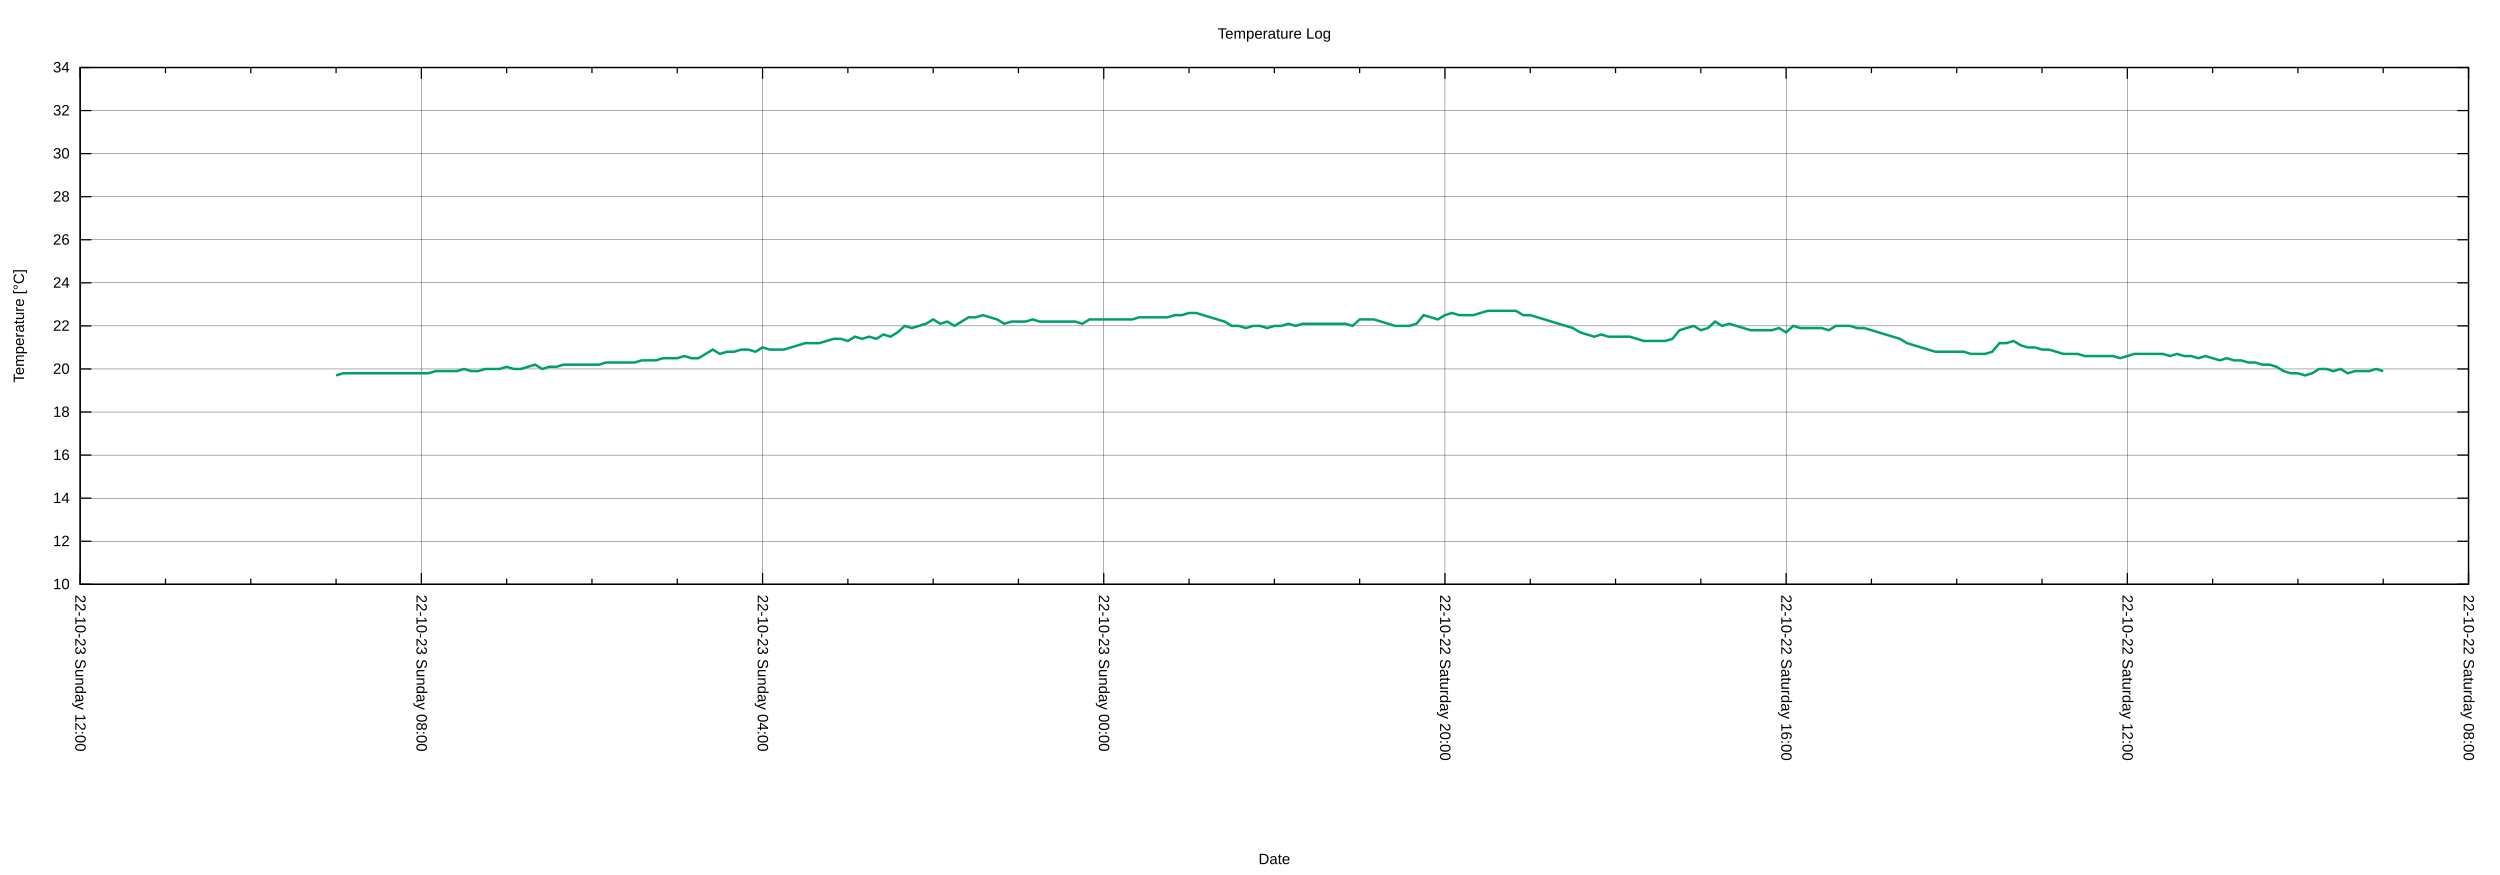
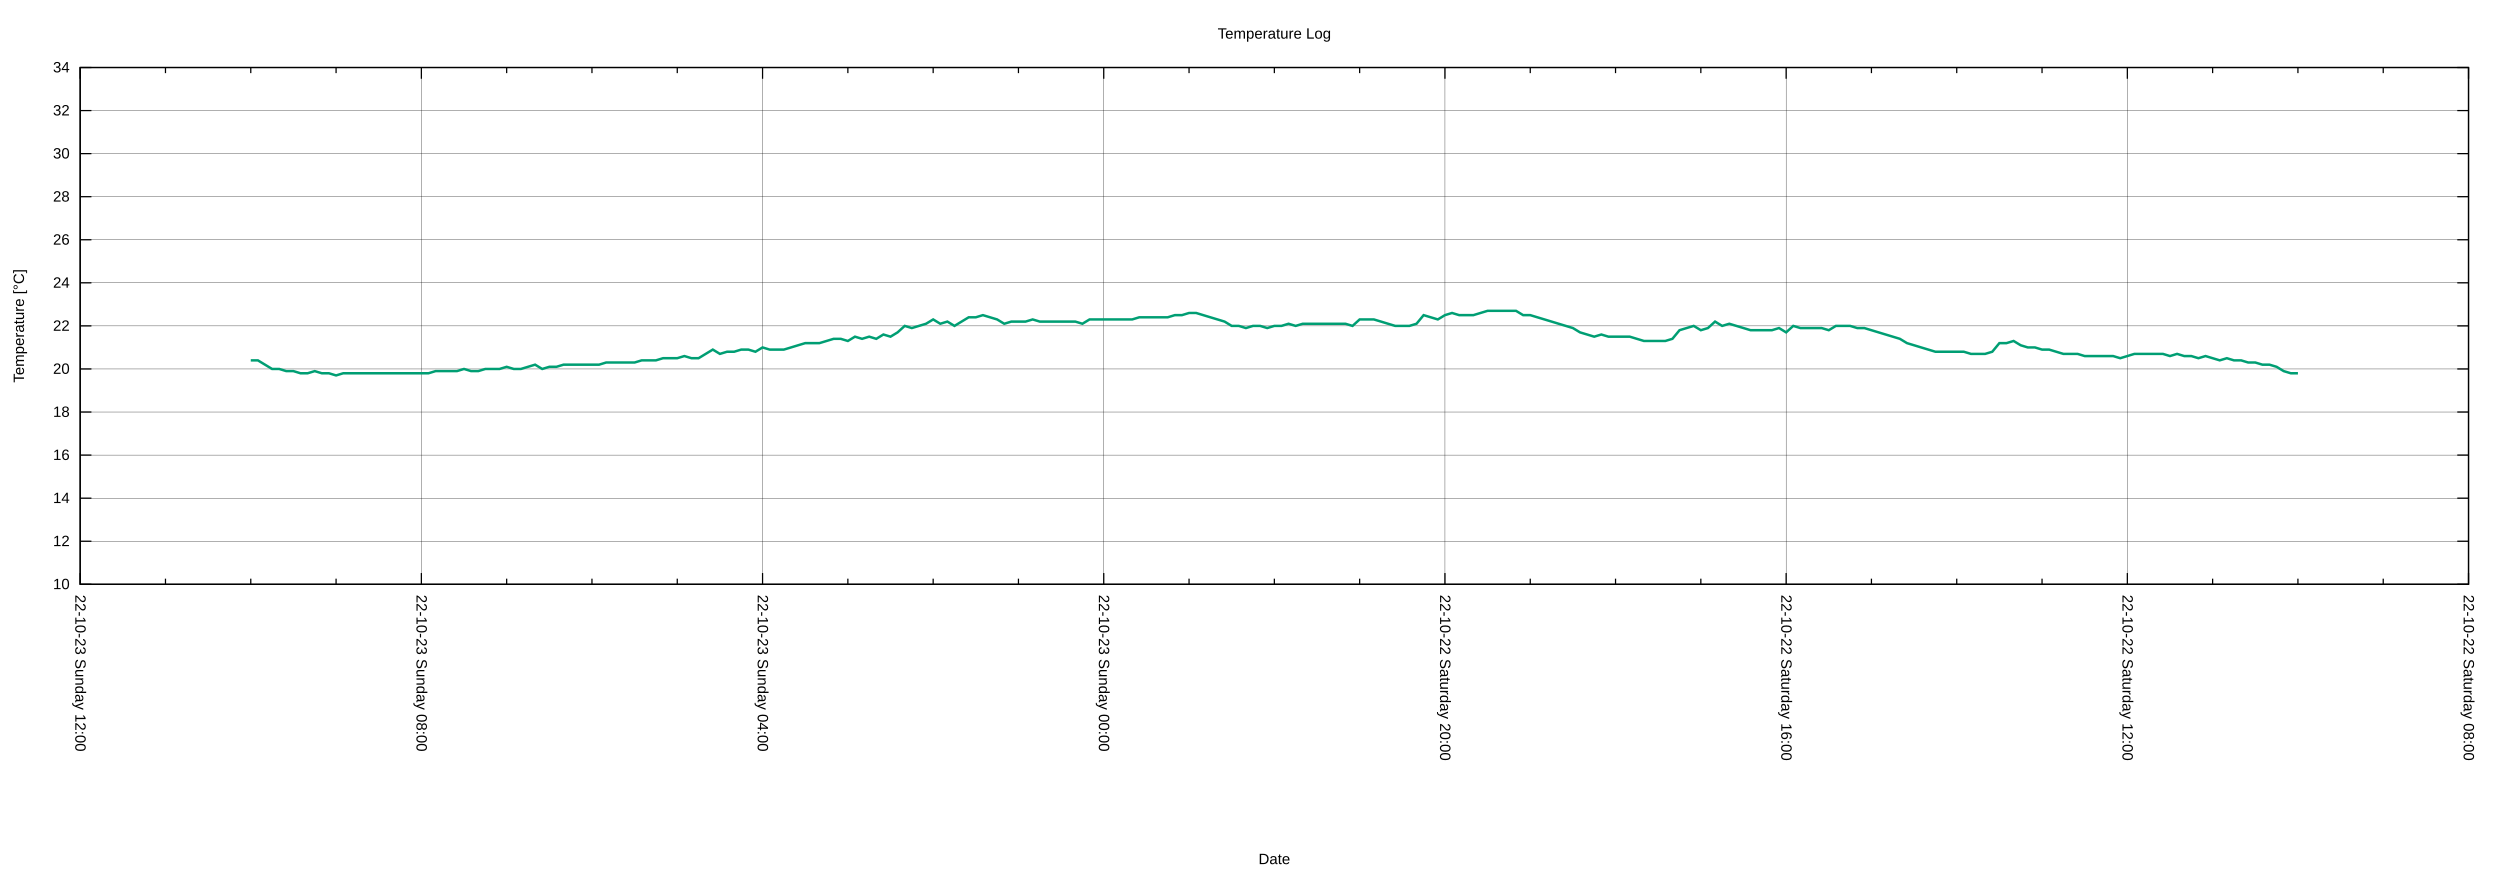
<svg xmlns="http://www.w3.org/2000/svg" xmlns:xlink="http://www.w3.org/1999/xlink" width="2000" height="700" viewBox="0 0 2000 700">
  <g id="gnuplot_canvas">
    <rect x="0" y="0" width="2000" height="700" fill="none" />
    <defs>
      <circle id="gpDot" r="0.5" stroke-width="0.5" stroke="currentColor" />
      <path id="gpPt0" stroke-width="0.222" stroke="currentColor" d="M-1,0 h2 M0,-1 v2" />
      <path id="gpPt1" stroke-width="0.222" stroke="currentColor" d="M-1,-1 L1,1 M1,-1 L-1,1" />
      <path id="gpPt2" stroke-width="0.222" stroke="currentColor" d="M-1,0 L1,0 M0,-1 L0,1 M-1,-1 L1,1 M-1,1 L1,-1" />
      <rect id="gpPt3" stroke-width="0.222" stroke="currentColor" x="-1" y="-1" width="2" height="2" />
      <rect id="gpPt4" stroke-width="0.222" stroke="currentColor" fill="currentColor" x="-1" y="-1" width="2" height="2" />
      <circle id="gpPt5" stroke-width="0.222" stroke="currentColor" cx="0" cy="0" r="1" />
      <use xlink:href="#gpPt5" id="gpPt6" fill="currentColor" stroke="none" />
      <path id="gpPt7" stroke-width="0.222" stroke="currentColor" d="M0,-1.33 L-1.33,0.67 L1.33,0.67 z" />
      <use xlink:href="#gpPt7" id="gpPt8" fill="currentColor" stroke="none" />
      <use xlink:href="#gpPt7" id="gpPt9" stroke="currentColor" transform="rotate(180)" />
      <use xlink:href="#gpPt9" id="gpPt10" fill="currentColor" stroke="none" />
      <use xlink:href="#gpPt3" id="gpPt11" stroke="currentColor" transform="rotate(45)" />
      <use xlink:href="#gpPt11" id="gpPt12" fill="currentColor" stroke="none" />
      <path id="gpPt13" stroke-width="0.222" stroke="currentColor" d="M0,1.330 L1.265,0.411 L0.782,-1.067 L-0.782,-1.076 L-1.265,0.411 z" />
      <use xlink:href="#gpPt13" id="gpPt14" fill="currentColor" stroke="none" />
      <filter id="textbox" filterUnits="objectBoundingBox" x="0" y="0" height="1" width="1">
        <feFlood flood-color="white" flood-opacity="1" result="bgnd" />
        <feComposite in="SourceGraphic" in2="bgnd" operator="atop" />
      </filter>
      <filter id="greybox" filterUnits="objectBoundingBox" x="0" y="0" height="1" width="1">
        <feFlood flood-color="lightgrey" flood-opacity="1" result="grey" />
        <feComposite in="SourceGraphic" in2="grey" operator="atop" />
      </filter>
    </defs>
    <g fill="none" color="white" stroke="currentColor" stroke-width="1.00" stroke-linecap="butt" stroke-linejoin="miter">
</g>
    <g fill="none" color="black" stroke="currentColor" stroke-width="1.00" stroke-linecap="butt" stroke-linejoin="miter">
</g>
    <g fill="none" color="black" stroke="black" stroke-width="0.25" stroke-linecap="butt" stroke-linejoin="miter">
</g>
    <g fill="none" color="black" stroke="currentColor" stroke-width="0.25" stroke-linecap="butt" stroke-linejoin="miter">
      <path stroke="black" class="gridline" d="M64.14,467.43 L1974.82,467.43  " />
    </g>
    <g fill="none" color="black" stroke="black" stroke-width="1.00" stroke-linecap="butt" stroke-linejoin="miter">
</g>
    <g fill="none" color="black" stroke="currentColor" stroke-width="1.00" stroke-linecap="butt" stroke-linejoin="miter">
      <path stroke="black" d="M64.14,467.43 L73.14,467.43 M1974.82,467.43 L1965.82,467.43  " />
      <g transform="translate(55.75,471.33)" stroke="none" fill="black" font-family="Arial" font-size="12.00" text-anchor="end">
        <text>
          <tspan font-family="Arial"> 10</tspan>
        </text>
      </g>
    </g>
    <g fill="none" color="black" stroke="currentColor" stroke-width="1.00" stroke-linecap="butt" stroke-linejoin="miter">
</g>
    <g fill="none" color="black" stroke="black" stroke-width="0.25" stroke-linecap="butt" stroke-linejoin="miter">
</g>
    <g fill="none" color="black" stroke="currentColor" stroke-width="0.25" stroke-linecap="butt" stroke-linejoin="miter">
      <path stroke="black" class="gridline" d="M64.14,432.98 L1974.82,432.98  " />
    </g>
    <g fill="none" color="black" stroke="black" stroke-width="1.00" stroke-linecap="butt" stroke-linejoin="miter">
</g>
    <g fill="none" color="black" stroke="currentColor" stroke-width="1.00" stroke-linecap="butt" stroke-linejoin="miter">
      <path stroke="black" d="M64.14,432.98 L73.14,432.98 M1974.82,432.98 L1965.82,432.98  " />
      <g transform="translate(55.75,436.88)" stroke="none" fill="black" font-family="Arial" font-size="12.00" text-anchor="end">
        <text>
          <tspan font-family="Arial"> 12</tspan>
        </text>
      </g>
    </g>
    <g fill="none" color="black" stroke="currentColor" stroke-width="1.00" stroke-linecap="butt" stroke-linejoin="miter">
</g>
    <g fill="none" color="black" stroke="black" stroke-width="0.25" stroke-linecap="butt" stroke-linejoin="miter">
</g>
    <g fill="none" color="black" stroke="currentColor" stroke-width="0.25" stroke-linecap="butt" stroke-linejoin="miter">
      <path stroke="black" class="gridline" d="M64.14,398.53 L1974.82,398.53  " />
    </g>
    <g fill="none" color="black" stroke="black" stroke-width="1.00" stroke-linecap="butt" stroke-linejoin="miter">
</g>
    <g fill="none" color="black" stroke="currentColor" stroke-width="1.00" stroke-linecap="butt" stroke-linejoin="miter">
      <path stroke="black" d="M64.14,398.53 L73.14,398.53 M1974.82,398.53 L1965.82,398.53  " />
      <g transform="translate(55.75,402.43)" stroke="none" fill="black" font-family="Arial" font-size="12.00" text-anchor="end">
        <text>
          <tspan font-family="Arial"> 14</tspan>
        </text>
      </g>
    </g>
    <g fill="none" color="black" stroke="currentColor" stroke-width="1.00" stroke-linecap="butt" stroke-linejoin="miter">
</g>
    <g fill="none" color="black" stroke="black" stroke-width="0.25" stroke-linecap="butt" stroke-linejoin="miter">
</g>
    <g fill="none" color="black" stroke="currentColor" stroke-width="0.25" stroke-linecap="butt" stroke-linejoin="miter">
      <path stroke="black" class="gridline" d="M64.14,364.07 L1974.82,364.07  " />
    </g>
    <g fill="none" color="black" stroke="black" stroke-width="1.00" stroke-linecap="butt" stroke-linejoin="miter">
</g>
    <g fill="none" color="black" stroke="currentColor" stroke-width="1.00" stroke-linecap="butt" stroke-linejoin="miter">
      <path stroke="black" d="M64.14,364.07 L73.14,364.07 M1974.82,364.07 L1965.82,364.07  " />
      <g transform="translate(55.75,367.97)" stroke="none" fill="black" font-family="Arial" font-size="12.00" text-anchor="end">
        <text>
          <tspan font-family="Arial"> 16</tspan>
        </text>
      </g>
    </g>
    <g fill="none" color="black" stroke="currentColor" stroke-width="1.00" stroke-linecap="butt" stroke-linejoin="miter">
</g>
    <g fill="none" color="black" stroke="black" stroke-width="0.25" stroke-linecap="butt" stroke-linejoin="miter">
</g>
    <g fill="none" color="black" stroke="currentColor" stroke-width="0.25" stroke-linecap="butt" stroke-linejoin="miter">
      <path stroke="black" class="gridline" d="M64.14,329.62 L1974.82,329.62  " />
    </g>
    <g fill="none" color="black" stroke="black" stroke-width="1.00" stroke-linecap="butt" stroke-linejoin="miter">
</g>
    <g fill="none" color="black" stroke="currentColor" stroke-width="1.00" stroke-linecap="butt" stroke-linejoin="miter">
      <path stroke="black" d="M64.14,329.62 L73.14,329.62 M1974.82,329.62 L1965.82,329.62  " />
      <g transform="translate(55.75,333.52)" stroke="none" fill="black" font-family="Arial" font-size="12.00" text-anchor="end">
        <text>
          <tspan font-family="Arial"> 18</tspan>
        </text>
      </g>
    </g>
    <g fill="none" color="black" stroke="currentColor" stroke-width="1.00" stroke-linecap="butt" stroke-linejoin="miter">
</g>
    <g fill="none" color="black" stroke="black" stroke-width="0.25" stroke-linecap="butt" stroke-linejoin="miter">
</g>
    <g fill="none" color="black" stroke="currentColor" stroke-width="0.25" stroke-linecap="butt" stroke-linejoin="miter">
      <path stroke="black" class="gridline" d="M64.14,295.17 L1974.82,295.17  " />
    </g>
    <g fill="none" color="black" stroke="black" stroke-width="1.00" stroke-linecap="butt" stroke-linejoin="miter">
</g>
    <g fill="none" color="black" stroke="currentColor" stroke-width="1.00" stroke-linecap="butt" stroke-linejoin="miter">
      <path stroke="black" d="M64.14,295.17 L73.14,295.17 M1974.82,295.17 L1965.82,295.17  " />
      <g transform="translate(55.75,299.07)" stroke="none" fill="black" font-family="Arial" font-size="12.00" text-anchor="end">
        <text>
          <tspan font-family="Arial"> 20</tspan>
        </text>
      </g>
    </g>
    <g fill="none" color="black" stroke="currentColor" stroke-width="1.00" stroke-linecap="butt" stroke-linejoin="miter">
</g>
    <g fill="none" color="black" stroke="black" stroke-width="0.25" stroke-linecap="butt" stroke-linejoin="miter">
</g>
    <g fill="none" color="black" stroke="currentColor" stroke-width="0.25" stroke-linecap="butt" stroke-linejoin="miter">
      <path stroke="black" class="gridline" d="M64.14,260.72 L1974.82,260.72  " />
    </g>
    <g fill="none" color="black" stroke="black" stroke-width="1.00" stroke-linecap="butt" stroke-linejoin="miter">
</g>
    <g fill="none" color="black" stroke="currentColor" stroke-width="1.00" stroke-linecap="butt" stroke-linejoin="miter">
      <path stroke="black" d="M64.14,260.72 L73.14,260.72 M1974.82,260.72 L1965.82,260.72  " />
      <g transform="translate(55.75,264.62)" stroke="none" fill="black" font-family="Arial" font-size="12.00" text-anchor="end">
        <text>
          <tspan font-family="Arial"> 22</tspan>
        </text>
      </g>
    </g>
    <g fill="none" color="black" stroke="currentColor" stroke-width="1.00" stroke-linecap="butt" stroke-linejoin="miter">
</g>
    <g fill="none" color="black" stroke="black" stroke-width="0.25" stroke-linecap="butt" stroke-linejoin="miter">
</g>
    <g fill="none" color="black" stroke="currentColor" stroke-width="0.25" stroke-linecap="butt" stroke-linejoin="miter">
      <path stroke="black" class="gridline" d="M64.14,226.27 L1974.82,226.27  " />
    </g>
    <g fill="none" color="black" stroke="black" stroke-width="1.00" stroke-linecap="butt" stroke-linejoin="miter">
</g>
    <g fill="none" color="black" stroke="currentColor" stroke-width="1.00" stroke-linecap="butt" stroke-linejoin="miter">
      <path stroke="black" d="M64.14,226.27 L73.14,226.27 M1974.82,226.27 L1965.82,226.27  " />
      <g transform="translate(55.75,230.17)" stroke="none" fill="black" font-family="Arial" font-size="12.00" text-anchor="end">
        <text>
          <tspan font-family="Arial"> 24</tspan>
        </text>
      </g>
    </g>
    <g fill="none" color="black" stroke="currentColor" stroke-width="1.00" stroke-linecap="butt" stroke-linejoin="miter">
</g>
    <g fill="none" color="black" stroke="black" stroke-width="0.25" stroke-linecap="butt" stroke-linejoin="miter">
</g>
    <g fill="none" color="black" stroke="currentColor" stroke-width="0.25" stroke-linecap="butt" stroke-linejoin="miter">
      <path stroke="black" class="gridline" d="M64.14,191.82 L1974.82,191.82  " />
    </g>
    <g fill="none" color="black" stroke="black" stroke-width="1.00" stroke-linecap="butt" stroke-linejoin="miter">
</g>
    <g fill="none" color="black" stroke="currentColor" stroke-width="1.00" stroke-linecap="butt" stroke-linejoin="miter">
      <path stroke="black" d="M64.14,191.82 L73.14,191.82 M1974.82,191.82 L1965.82,191.82  " />
      <g transform="translate(55.75,195.72)" stroke="none" fill="black" font-family="Arial" font-size="12.00" text-anchor="end">
        <text>
          <tspan font-family="Arial"> 26</tspan>
        </text>
      </g>
    </g>
    <g fill="none" color="black" stroke="currentColor" stroke-width="1.00" stroke-linecap="butt" stroke-linejoin="miter">
</g>
    <g fill="none" color="black" stroke="black" stroke-width="0.25" stroke-linecap="butt" stroke-linejoin="miter">
</g>
    <g fill="none" color="black" stroke="currentColor" stroke-width="0.25" stroke-linecap="butt" stroke-linejoin="miter">
      <path stroke="black" class="gridline" d="M64.14,157.36 L1974.82,157.36  " />
    </g>
    <g fill="none" color="black" stroke="black" stroke-width="1.00" stroke-linecap="butt" stroke-linejoin="miter">
</g>
    <g fill="none" color="black" stroke="currentColor" stroke-width="1.00" stroke-linecap="butt" stroke-linejoin="miter">
      <path stroke="black" d="M64.14,157.36 L73.14,157.36 M1974.82,157.36 L1965.82,157.36  " />
      <g transform="translate(55.75,161.26)" stroke="none" fill="black" font-family="Arial" font-size="12.00" text-anchor="end">
        <text>
          <tspan font-family="Arial"> 28</tspan>
        </text>
      </g>
    </g>
    <g fill="none" color="black" stroke="currentColor" stroke-width="1.00" stroke-linecap="butt" stroke-linejoin="miter">
</g>
    <g fill="none" color="black" stroke="black" stroke-width="0.25" stroke-linecap="butt" stroke-linejoin="miter">
</g>
    <g fill="none" color="black" stroke="currentColor" stroke-width="0.25" stroke-linecap="butt" stroke-linejoin="miter">
      <path stroke="black" class="gridline" d="M64.14,122.91 L1974.82,122.91  " />
    </g>
    <g fill="none" color="black" stroke="black" stroke-width="1.00" stroke-linecap="butt" stroke-linejoin="miter">
</g>
    <g fill="none" color="black" stroke="currentColor" stroke-width="1.00" stroke-linecap="butt" stroke-linejoin="miter">
      <path stroke="black" d="M64.14,122.91 L73.14,122.91 M1974.82,122.91 L1965.82,122.91  " />
      <g transform="translate(55.75,126.81)" stroke="none" fill="black" font-family="Arial" font-size="12.00" text-anchor="end">
        <text>
          <tspan font-family="Arial"> 30</tspan>
        </text>
      </g>
    </g>
    <g fill="none" color="black" stroke="currentColor" stroke-width="1.00" stroke-linecap="butt" stroke-linejoin="miter">
</g>
    <g fill="none" color="black" stroke="black" stroke-width="0.25" stroke-linecap="butt" stroke-linejoin="miter">
</g>
    <g fill="none" color="black" stroke="currentColor" stroke-width="0.25" stroke-linecap="butt" stroke-linejoin="miter">
      <path stroke="black" class="gridline" d="M64.14,88.46 L1974.82,88.46  " />
    </g>
    <g fill="none" color="black" stroke="black" stroke-width="1.00" stroke-linecap="butt" stroke-linejoin="miter">
</g>
    <g fill="none" color="black" stroke="currentColor" stroke-width="1.00" stroke-linecap="butt" stroke-linejoin="miter">
      <path stroke="black" d="M64.14,88.46 L73.14,88.46 M1974.82,88.46 L1965.82,88.46  " />
      <g transform="translate(55.75,92.36)" stroke="none" fill="black" font-family="Arial" font-size="12.00" text-anchor="end">
        <text>
          <tspan font-family="Arial"> 32</tspan>
        </text>
      </g>
    </g>
    <g fill="none" color="black" stroke="currentColor" stroke-width="1.00" stroke-linecap="butt" stroke-linejoin="miter">
</g>
    <g fill="none" color="black" stroke="black" stroke-width="0.25" stroke-linecap="butt" stroke-linejoin="miter">
</g>
    <g fill="none" color="black" stroke="currentColor" stroke-width="0.25" stroke-linecap="butt" stroke-linejoin="miter">
      <path stroke="black" class="gridline" d="M64.14,54.01 L1974.82,54.01  " />
    </g>
    <g fill="none" color="black" stroke="black" stroke-width="1.00" stroke-linecap="butt" stroke-linejoin="miter">
</g>
    <g fill="none" color="black" stroke="currentColor" stroke-width="1.00" stroke-linecap="butt" stroke-linejoin="miter">
      <path stroke="black" d="M64.14,54.01 L73.14,54.01 M1974.82,54.01 L1965.82,54.01  " />
      <g transform="translate(55.75,57.91)" stroke="none" fill="black" font-family="Arial" font-size="12.00" text-anchor="end">
        <text>
          <tspan font-family="Arial"> 34</tspan>
        </text>
      </g>
    </g>
    <g fill="none" color="black" stroke="currentColor" stroke-width="1.00" stroke-linecap="butt" stroke-linejoin="miter">
</g>
    <g fill="none" color="black" stroke="black" stroke-width="0.25" stroke-linecap="butt" stroke-linejoin="miter">
</g>
    <g fill="none" color="black" stroke="currentColor" stroke-width="0.25" stroke-linecap="butt" stroke-linejoin="miter">
      <path stroke="black" class="gridline" d="M1974.82,467.43 L1974.82,54.01  " />
    </g>
    <g fill="none" color="black" stroke="black" stroke-width="1.00" stroke-linecap="butt" stroke-linejoin="miter">
</g>
    <g fill="none" color="black" stroke="currentColor" stroke-width="1.00" stroke-linecap="butt" stroke-linejoin="miter">
      <path stroke="black" d="M1974.82,467.43 L1974.82,458.43 M1974.82,54.01 L1974.82,63.01  " />
      <g transform="translate(1970.92,475.82) rotate(90)" stroke="none" fill="black" font-family="Arial" font-size="12.00" text-anchor="start">
        <text>
          <tspan font-family="Arial">22-10-22 Saturday 08:00</tspan>
        </text>
      </g>
    </g>
    <g fill="none" color="black" stroke="currentColor" stroke-width="1.00" stroke-linecap="butt" stroke-linejoin="miter">
      <path stroke="black" d="M1906.58,467.43 L1906.58,462.93 M1906.58,54.01 L1906.58,58.51 M1838.34,467.43 L1838.34,462.93 M1838.34,54.01 L1838.34,58.51   M1770.10,467.43 L1770.10,462.93 M1770.10,54.01 L1770.10,58.51  " />
    </g>
    <g fill="none" color="black" stroke="black" stroke-width="0.25" stroke-linecap="butt" stroke-linejoin="miter">
</g>
    <g fill="none" color="black" stroke="currentColor" stroke-width="0.25" stroke-linecap="butt" stroke-linejoin="miter">
      <path stroke="black" class="gridline" d="M1701.87,467.43 L1701.87,54.01  " />
    </g>
    <g fill="none" color="black" stroke="black" stroke-width="1.00" stroke-linecap="butt" stroke-linejoin="miter">
</g>
    <g fill="none" color="black" stroke="currentColor" stroke-width="1.00" stroke-linecap="butt" stroke-linejoin="miter">
      <path stroke="black" d="M1701.87,467.43 L1701.87,458.43 M1701.87,54.01 L1701.87,63.01  " />
      <g transform="translate(1697.97,475.82) rotate(90)" stroke="none" fill="black" font-family="Arial" font-size="12.00" text-anchor="start">
        <text>
          <tspan font-family="Arial">22-10-22 Saturday 12:00</tspan>
        </text>
      </g>
    </g>
    <g fill="none" color="black" stroke="currentColor" stroke-width="1.00" stroke-linecap="butt" stroke-linejoin="miter">
      <path stroke="black" d="M1633.63,467.43 L1633.63,462.93 M1633.63,54.01 L1633.63,58.51 M1565.39,467.43 L1565.39,462.93 M1565.39,54.01 L1565.39,58.51   M1497.15,467.43 L1497.15,462.93 M1497.15,54.01 L1497.15,58.51  " />
    </g>
    <g fill="none" color="black" stroke="black" stroke-width="0.25" stroke-linecap="butt" stroke-linejoin="miter">
</g>
    <g fill="none" color="black" stroke="currentColor" stroke-width="0.25" stroke-linecap="butt" stroke-linejoin="miter">
      <path stroke="black" class="gridline" d="M1428.91,467.43 L1428.91,54.01  " />
    </g>
    <g fill="none" color="black" stroke="black" stroke-width="1.00" stroke-linecap="butt" stroke-linejoin="miter">
</g>
    <g fill="none" color="black" stroke="currentColor" stroke-width="1.00" stroke-linecap="butt" stroke-linejoin="miter">
      <path stroke="black" d="M1428.91,467.43 L1428.91,458.43 M1428.91,54.01 L1428.91,63.01  " />
      <g transform="translate(1425.01,475.82) rotate(90)" stroke="none" fill="black" font-family="Arial" font-size="12.00" text-anchor="start">
        <text>
          <tspan font-family="Arial">22-10-22 Saturday 16:00</tspan>
        </text>
      </g>
    </g>
    <g fill="none" color="black" stroke="currentColor" stroke-width="1.00" stroke-linecap="butt" stroke-linejoin="miter">
      <path stroke="black" d="M1360.67,467.43 L1360.67,462.93 M1360.67,54.01 L1360.67,58.51 M1292.43,467.43 L1292.43,462.93 M1292.43,54.01 L1292.43,58.51   M1224.20,467.43 L1224.20,462.93 M1224.20,54.01 L1224.20,58.51  " />
    </g>
    <g fill="none" color="black" stroke="black" stroke-width="0.25" stroke-linecap="butt" stroke-linejoin="miter">
</g>
    <g fill="none" color="black" stroke="currentColor" stroke-width="0.25" stroke-linecap="butt" stroke-linejoin="miter">
      <path stroke="black" class="gridline" d="M1155.96,467.43 L1155.96,54.01  " />
    </g>
    <g fill="none" color="black" stroke="black" stroke-width="1.00" stroke-linecap="butt" stroke-linejoin="miter">
</g>
    <g fill="none" color="black" stroke="currentColor" stroke-width="1.00" stroke-linecap="butt" stroke-linejoin="miter">
      <path stroke="black" d="M1155.96,467.43 L1155.96,458.43 M1155.96,54.01 L1155.96,63.01  " />
      <g transform="translate(1152.06,475.82) rotate(90)" stroke="none" fill="black" font-family="Arial" font-size="12.00" text-anchor="start">
        <text>
          <tspan font-family="Arial">22-10-22 Saturday 20:00</tspan>
        </text>
      </g>
    </g>
    <g fill="none" color="black" stroke="currentColor" stroke-width="1.00" stroke-linecap="butt" stroke-linejoin="miter">
      <path stroke="black" d="M1087.72,467.43 L1087.72,462.93 M1087.72,54.01 L1087.72,58.51 M1019.48,467.43 L1019.48,462.93 M1019.48,54.01 L1019.48,58.51   M951.24,467.43 L951.24,462.93 M951.24,54.01 L951.24,58.51  " />
    </g>
    <g fill="none" color="black" stroke="black" stroke-width="0.25" stroke-linecap="butt" stroke-linejoin="miter">
</g>
    <g fill="none" color="black" stroke="currentColor" stroke-width="0.25" stroke-linecap="butt" stroke-linejoin="miter">
      <path stroke="black" class="gridline" d="M883.00,467.43 L883.00,54.01  " />
    </g>
    <g fill="none" color="black" stroke="black" stroke-width="1.00" stroke-linecap="butt" stroke-linejoin="miter">
</g>
    <g fill="none" color="black" stroke="currentColor" stroke-width="1.00" stroke-linecap="butt" stroke-linejoin="miter">
      <path stroke="black" d="M883.00,467.43 L883.00,458.43 M883.00,54.01 L883.00,63.01  " />
      <g transform="translate(879.10,475.82) rotate(90)" stroke="none" fill="black" font-family="Arial" font-size="12.00" text-anchor="start">
        <text>
          <tspan font-family="Arial">22-10-23 Sunday 00:00</tspan>
        </text>
      </g>
    </g>
    <g fill="none" color="black" stroke="currentColor" stroke-width="1.00" stroke-linecap="butt" stroke-linejoin="miter">
      <path stroke="black" d="M814.76,467.43 L814.76,462.93 M814.76,54.01 L814.76,58.51 M746.53,467.43 L746.53,462.93 M746.53,54.01 L746.53,58.51   M678.29,467.43 L678.29,462.93 M678.29,54.01 L678.29,58.51  " />
    </g>
    <g fill="none" color="black" stroke="black" stroke-width="0.25" stroke-linecap="butt" stroke-linejoin="miter">
</g>
    <g fill="none" color="black" stroke="currentColor" stroke-width="0.25" stroke-linecap="butt" stroke-linejoin="miter">
      <path stroke="black" class="gridline" d="M610.05,467.43 L610.05,54.01  " />
    </g>
    <g fill="none" color="black" stroke="black" stroke-width="1.00" stroke-linecap="butt" stroke-linejoin="miter">
</g>
    <g fill="none" color="black" stroke="currentColor" stroke-width="1.00" stroke-linecap="butt" stroke-linejoin="miter">
      <path stroke="black" d="M610.05,467.43 L610.05,458.43 M610.05,54.01 L610.05,63.01  " />
      <g transform="translate(606.15,475.82) rotate(90)" stroke="none" fill="black" font-family="Arial" font-size="12.00" text-anchor="start">
        <text>
          <tspan font-family="Arial">22-10-23 Sunday 04:00</tspan>
        </text>
      </g>
    </g>
    <g fill="none" color="black" stroke="currentColor" stroke-width="1.00" stroke-linecap="butt" stroke-linejoin="miter">
      <path stroke="black" d="M541.81,467.43 L541.81,462.93 M541.81,54.01 L541.81,58.51 M473.57,467.43 L473.57,462.93 M473.57,54.01 L473.57,58.51   M405.33,467.43 L405.33,462.93 M405.33,54.01 L405.33,58.51  " />
    </g>
    <g fill="none" color="black" stroke="black" stroke-width="0.25" stroke-linecap="butt" stroke-linejoin="miter">
</g>
    <g fill="none" color="black" stroke="currentColor" stroke-width="0.25" stroke-linecap="butt" stroke-linejoin="miter">
      <path stroke="black" class="gridline" d="M337.09,467.43 L337.09,54.01  " />
    </g>
    <g fill="none" color="black" stroke="black" stroke-width="1.00" stroke-linecap="butt" stroke-linejoin="miter">
</g>
    <g fill="none" color="black" stroke="currentColor" stroke-width="1.00" stroke-linecap="butt" stroke-linejoin="miter">
      <path stroke="black" d="M337.09,467.43 L337.09,458.43 M337.09,54.01 L337.09,63.01  " />
      <g transform="translate(333.19,475.82) rotate(90)" stroke="none" fill="black" font-family="Arial" font-size="12.00" text-anchor="start">
        <text>
          <tspan font-family="Arial">22-10-23 Sunday 08:00</tspan>
        </text>
      </g>
    </g>
    <g fill="none" color="black" stroke="currentColor" stroke-width="1.00" stroke-linecap="butt" stroke-linejoin="miter">
      <path stroke="black" d="M268.86,467.43 L268.86,462.93 M268.86,54.01 L268.86,58.51 M200.62,467.43 L200.62,462.93 M200.62,54.01 L200.62,58.51   M132.38,467.43 L132.38,462.93 M132.38,54.01 L132.38,58.51  " />
    </g>
    <g fill="none" color="black" stroke="black" stroke-width="0.25" stroke-linecap="butt" stroke-linejoin="miter">
</g>
    <g fill="none" color="black" stroke="currentColor" stroke-width="0.25" stroke-linecap="butt" stroke-linejoin="miter">
      <path stroke="black" class="gridline" d="M64.14,467.43 L64.14,54.01  " />
    </g>
    <g fill="none" color="black" stroke="black" stroke-width="1.00" stroke-linecap="butt" stroke-linejoin="miter">
</g>
    <g fill="none" color="black" stroke="currentColor" stroke-width="1.00" stroke-linecap="butt" stroke-linejoin="miter">
      <path stroke="black" d="M64.14,467.43 L64.14,458.43 M64.14,54.01 L64.14,63.01  " />
      <g transform="translate(60.24,475.82) rotate(90)" stroke="none" fill="black" font-family="Arial" font-size="12.00" text-anchor="start">
        <text>
          <tspan font-family="Arial">22-10-23 Sunday 12:00</tspan>
        </text>
      </g>
    </g>
    <g fill="none" color="black" stroke="currentColor" stroke-width="1.00" stroke-linecap="butt" stroke-linejoin="miter">
</g>
    <g fill="none" color="black" stroke="currentColor" stroke-width="1.00" stroke-linecap="butt" stroke-linejoin="miter">
      <path stroke="black" d="M64.14,54.01 L64.14,467.43 L1974.82,467.43 L1974.82,54.01 L64.14,54.01 Z  " />
    </g>
    <g fill="none" color="black" stroke="currentColor" stroke-width="1.00" stroke-linecap="butt" stroke-linejoin="miter">
      <g transform="translate(19.18,260.72) rotate(270)" stroke="none" fill="black" font-family="Arial" font-size="12.00" text-anchor="middle">
        <text>
          <tspan font-family="Arial">Temperature [°C]</tspan>
        </text>
      </g>
    </g>
    <g fill="none" color="black" stroke="currentColor" stroke-width="1.00" stroke-linecap="butt" stroke-linejoin="miter">
      <g transform="translate(1019.48,691.30)" stroke="none" fill="black" font-family="Arial" font-size="12.00" text-anchor="middle">
        <text>
          <tspan font-family="Arial">Date</tspan>
        </text>
      </g>
    </g>
    <g fill="none" color="black" stroke="currentColor" stroke-width="1.00" stroke-linecap="butt" stroke-linejoin="miter">
</g>
    <g id="gnuplot_plot_1">
      <g fill="none" color="white" stroke="currentColor" stroke-width="2.00" stroke-linecap="butt" stroke-linejoin="miter">
</g>
      <g fill="none" color="black" stroke="currentColor" stroke-width="2.00" stroke-linecap="butt" stroke-linejoin="miter">
-         <path stroke="rgb(  0, 158, 115)" d="M268.86,300.34 L274.54,298.62 L280.23,298.62 L285.92,298.62 L291.60,298.62 L297.29,298.62 L302.98,298.62 L308.66,298.62   L314.35,298.62 L320.03,298.62 L325.72,298.62 L331.41,298.62 L337.09,298.62 L342.78,298.62 L348.47,296.89 L354.15,296.89   L359.84,296.89 L365.53,296.89 L371.21,295.17 L376.90,296.89 L382.59,296.89 L388.27,295.17 L393.96,295.17 L399.65,295.17   L405.33,293.45 L411.02,295.17 L416.71,295.17 L422.39,293.45 L428.08,291.73 L433.77,295.17 L439.45,293.45 L445.14,293.45   L450.83,291.73 L456.51,291.73 L462.20,291.73 L467.88,291.73 L473.57,291.73 L479.26,291.73 L484.94,290.00 L490.63,290.00   L496.32,290.00 L502.00,290.00 L507.69,290.00 L513.38,288.28 L519.06,288.28 L524.75,288.28 L530.44,286.56 L536.12,286.56   L541.81,286.56 L547.50,284.84 L553.18,286.56 L558.87,286.56 L564.56,283.11 L570.24,279.67 L575.93,283.11 L581.62,281.39   L587.30,281.39 L592.99,279.67 L598.68,279.67 L604.36,281.39 L610.05,277.95 L615.74,279.67 L621.42,279.67 L627.11,279.67   L632.79,277.95 L638.48,276.22 L644.17,274.50 L649.85,274.50 L655.54,274.50 L661.23,272.78 L666.91,271.06 L672.60,271.06   L678.29,272.78 L683.97,269.33 L689.66,271.06 L695.35,269.33 L701.03,271.06 L706.72,267.61 L712.41,269.33 L718.09,265.89   L723.78,260.72 L729.47,262.44 L735.15,260.72 L740.84,259.00 L746.53,255.55 L752.21,259.00 L757.90,257.27 L763.59,260.72   L769.27,257.27 L774.96,253.83 L780.65,253.83 L786.33,252.11 L792.02,253.83 L797.70,255.55 L803.39,259.00 L809.08,257.27   L814.76,257.27 L820.45,257.27 L826.14,255.55 L831.82,257.27 L837.51,257.27 L843.20,257.27 L848.88,257.27 L854.57,257.27   L860.26,257.27 L865.94,259.00 L871.63,255.55 L877.32,255.55 L883.00,255.55 L888.69,255.55 L894.38,255.55 L900.06,255.55   L905.75,255.55 L911.44,253.83 L917.12,253.83 L922.81,253.83 L928.50,253.83 L934.18,253.83 L939.87,252.11 L945.55,252.11   L951.24,250.38 L956.93,250.38 L962.61,252.11 L968.30,253.83 L973.99,255.55 L979.67,257.27 L985.36,260.72 L991.05,260.72   L996.73,262.44 L1002.42,260.72 L1008.11,260.72 L1013.79,262.44 L1019.48,260.72 L1025.17,260.72 L1030.85,259.00 L1036.54,260.72   L1042.23,259.00 L1047.91,259.00 L1053.60,259.00 L1059.29,259.00 L1064.97,259.00 L1070.66,259.00 L1076.35,259.00 L1082.03,260.72   L1087.72,255.55 L1093.41,255.55 L1099.09,255.55 L1104.78,257.27 L1110.46,259.00 L1116.15,260.72 L1121.84,260.72 L1127.52,260.72   L1133.21,259.00 L1138.90,252.11 L1144.58,253.83 L1150.27,255.55 L1155.96,252.11 L1161.64,250.38 L1167.33,252.11 L1173.02,252.11   L1178.70,252.11 L1184.39,250.38 L1190.08,248.66 L1195.76,248.66 L1201.45,248.66 L1207.14,248.66 L1212.82,248.66 L1218.51,252.11   L1224.20,252.11 L1229.88,253.83 L1235.57,255.55 L1241.26,257.27 L1246.94,259.00 L1252.63,260.72 L1258.32,262.44 L1264.00,265.89   L1269.69,267.61 L1275.37,269.33 L1281.06,267.61 L1286.75,269.33 L1292.43,269.33 L1298.12,269.33 L1303.81,269.33 L1309.49,271.06   L1315.18,272.78 L1320.87,272.78 L1326.55,272.78 L1332.24,272.78 L1337.93,271.06 L1343.61,264.17 L1349.30,262.44 L1354.99,260.72   L1360.67,264.17 L1366.36,262.44 L1372.05,257.27 L1377.73,260.72 L1383.42,259.00 L1389.11,260.72 L1394.79,262.44 L1400.48,264.17   L1406.17,264.17 L1411.85,264.17 L1417.54,264.17 L1423.22,262.44 L1428.91,265.89 L1434.60,260.72 L1440.28,262.44 L1445.97,262.44   L1451.66,262.44 L1457.34,262.44 L1463.03,264.17 L1468.72,260.72 L1474.40,260.72 L1480.09,260.72 L1485.78,262.44 L1491.46,262.44   L1497.15,264.17 L1502.84,265.89 L1508.52,267.61 L1514.21,269.33 L1519.90,271.06 L1525.58,274.50 L1531.27,276.22 L1536.96,277.95   L1542.64,279.67 L1548.33,281.39 L1554.02,281.39 L1559.70,281.39 L1565.39,281.39 L1571.08,281.39 L1576.76,283.11 L1582.45,283.11   L1588.13,283.11 L1593.82,281.39 L1599.51,274.50 L1605.19,274.50 L1610.88,272.78 L1616.57,276.22 L1622.25,277.95 L1627.94,277.95   L1633.63,279.67 L1639.31,279.67 L1645.00,281.39 L1650.69,283.11 L1656.37,283.11 L1662.06,283.11 L1667.75,284.84 L1673.43,284.84   L1679.12,284.84 L1684.81,284.84 L1690.49,284.84 L1696.18,286.56 L1701.87,284.84 L1707.55,283.11 L1713.24,283.11 L1718.93,283.11   L1724.61,283.11 L1730.30,283.11 L1735.99,284.84 L1741.67,283.11 L1747.36,284.84 L1753.04,284.84 L1758.73,286.56 L1764.42,284.84   L1770.10,286.56 L1775.79,288.28 L1781.48,286.56 L1787.16,288.28 L1792.85,288.28 L1798.54,290.00 L1804.22,290.00 L1809.91,291.73   L1815.60,291.73 L1821.28,293.45 L1826.97,296.89 L1832.66,298.62 L1838.34,298.62 L1844.03,300.34 L1849.72,298.62 L1855.40,295.17   L1861.09,295.17 L1866.78,296.89 L1872.46,295.17 L1878.15,298.62 L1883.84,296.89 L1889.52,296.89 L1895.21,296.89 L1900.89,295.17   L1906.58,296.89  " />
+         <path stroke="rgb(  0, 158, 115)" d="M200.62,288.28 L206.30,288.28 L211.99,291.73 L217.68,295.17 L223.36,295.17 L229.05,296.89 L234.74,296.89 L240.42,298.62   L246.11,298.62 L251.80,296.89 L257.48,298.62 L263.17,298.62 L268.86,300.34 L274.54,298.62 L280.23,298.62 L285.92,298.62   L291.60,298.62 L297.29,298.62 L302.98,298.62 L308.66,298.62 L314.35,298.62 L320.03,298.62 L325.72,298.62 L331.41,298.62   L337.09,298.62 L342.78,298.62 L348.47,296.89 L354.15,296.89 L359.84,296.89 L365.53,296.89 L371.21,295.17 L376.90,296.89   L382.59,296.89 L388.27,295.17 L393.96,295.17 L399.65,295.17 L405.33,293.45 L411.02,295.17 L416.71,295.17 L422.39,293.45   L428.08,291.73 L433.77,295.17 L439.45,293.45 L445.14,293.45 L450.83,291.73 L456.51,291.73 L462.20,291.73 L467.88,291.73   L473.57,291.73 L479.26,291.73 L484.94,290.00 L490.63,290.00 L496.32,290.00 L502.00,290.00 L507.69,290.00 L513.38,288.28   L519.06,288.28 L524.75,288.28 L530.44,286.56 L536.12,286.56 L541.81,286.56 L547.50,284.84 L553.18,286.56 L558.87,286.56   L564.56,283.11 L570.24,279.67 L575.93,283.11 L581.62,281.39 L587.30,281.39 L592.99,279.67 L598.68,279.67 L604.36,281.39   L610.05,277.95 L615.74,279.67 L621.42,279.67 L627.11,279.67 L632.79,277.95 L638.48,276.22 L644.17,274.50 L649.85,274.50   L655.54,274.50 L661.23,272.78 L666.91,271.06 L672.60,271.06 L678.29,272.78 L683.97,269.33 L689.66,271.06 L695.35,269.33   L701.03,271.06 L706.72,267.61 L712.41,269.33 L718.09,265.89 L723.78,260.72 L729.47,262.44 L735.15,260.72 L740.84,259.00   L746.53,255.55 L752.21,259.00 L757.90,257.27 L763.59,260.72 L769.27,257.27 L774.96,253.83 L780.65,253.83 L786.33,252.11   L792.02,253.83 L797.70,255.55 L803.39,259.00 L809.08,257.27 L814.76,257.27 L820.45,257.27 L826.14,255.55 L831.82,257.27   L837.51,257.27 L843.20,257.27 L848.88,257.27 L854.57,257.27 L860.26,257.27 L865.94,259.00 L871.63,255.55 L877.32,255.55   L883.00,255.55 L888.69,255.55 L894.38,255.55 L900.06,255.55 L905.75,255.55 L911.44,253.83 L917.12,253.83 L922.81,253.83   L928.50,253.83 L934.18,253.83 L939.87,252.11 L945.55,252.11 L951.24,250.38 L956.93,250.38 L962.61,252.11 L968.30,253.83   L973.99,255.55 L979.67,257.27 L985.36,260.72 L991.05,260.72 L996.73,262.44 L1002.42,260.72 L1008.11,260.72 L1013.79,262.44   L1019.48,260.72 L1025.17,260.72 L1030.85,259.00 L1036.54,260.72 L1042.23,259.00 L1047.91,259.00 L1053.60,259.00 L1059.29,259.00   L1064.97,259.00 L1070.66,259.00 L1076.35,259.00 L1082.03,260.72 L1087.72,255.55 L1093.41,255.55 L1099.09,255.55 L1104.78,257.27   L1110.46,259.00 L1116.15,260.72 L1121.84,260.72 L1127.52,260.72 L1133.21,259.00 L1138.90,252.11 L1144.58,253.83 L1150.27,255.55   L1155.96,252.11 L1161.64,250.38 L1167.33,252.11 L1173.02,252.11 L1178.70,252.11 L1184.39,250.38 L1190.08,248.66 L1195.76,248.66   L1201.45,248.66 L1207.14,248.66 L1212.82,248.66 L1218.51,252.11 L1224.20,252.11 L1229.88,253.83 L1235.57,255.55 L1241.26,257.27   L1246.94,259.00 L1252.63,260.72 L1258.32,262.44 L1264.00,265.89 L1269.69,267.61 L1275.37,269.33 L1281.06,267.61 L1286.75,269.33   L1292.43,269.33 L1298.12,269.33 L1303.81,269.33 L1309.49,271.06 L1315.18,272.78 L1320.87,272.78 L1326.55,272.78 L1332.24,272.78   L1337.93,271.06 L1343.61,264.17 L1349.30,262.44 L1354.99,260.72 L1360.67,264.17 L1366.36,262.44 L1372.05,257.27 L1377.73,260.72   L1383.42,259.00 L1389.11,260.72 L1394.79,262.44 L1400.48,264.17 L1406.17,264.17 L1411.85,264.17 L1417.54,264.17 L1423.22,262.44   L1428.91,265.89 L1434.60,260.72 L1440.28,262.44 L1445.97,262.44 L1451.66,262.44 L1457.34,262.44 L1463.03,264.17 L1468.72,260.72   L1474.40,260.72 L1480.09,260.72 L1485.78,262.44 L1491.46,262.44 L1497.15,264.17 L1502.84,265.89 L1508.52,267.61 L1514.21,269.33   L1519.90,271.06 L1525.58,274.50 L1531.27,276.22 L1536.96,277.95 L1542.64,279.67 L1548.33,281.39 L1554.02,281.39 L1559.70,281.39   L1565.39,281.39 L1571.08,281.39 L1576.76,283.11 L1582.45,283.11 L1588.13,283.11 L1593.82,281.39 L1599.51,274.50 L1605.19,274.50   L1610.88,272.78 L1616.57,276.22 L1622.25,277.95 L1627.94,277.95 L1633.63,279.67 L1639.31,279.67 L1645.00,281.39 L1650.69,283.11   L1656.37,283.11 L1662.06,283.11 L1667.75,284.84 L1673.43,284.84 L1679.12,284.84 L1684.81,284.84 L1690.49,284.84 L1696.18,286.56   L1701.87,284.84 L1707.55,283.11 L1713.24,283.11 L1718.93,283.11 L1724.61,283.11 L1730.30,283.11 L1735.99,284.84 L1741.67,283.11   L1747.36,284.84 L1753.04,284.84 L1758.73,286.56 L1764.42,284.84 L1770.10,286.56 L1775.79,288.28 L1781.48,286.56 L1787.16,288.28   L1792.85,288.28 L1798.54,290.00 L1804.22,290.00 L1809.91,291.73 L1815.60,291.73 L1821.28,293.45 L1826.97,296.89 L1832.66,298.62   L1838.34,298.62  " />
      </g>
    </g>
    <g fill="none" color="black" stroke="currentColor" stroke-width="2.00" stroke-linecap="butt" stroke-linejoin="miter">
</g>
    <g fill="none" color="black" stroke="black" stroke-width="1.00" stroke-linecap="butt" stroke-linejoin="miter">
</g>
    <g fill="none" color="black" stroke="currentColor" stroke-width="1.00" stroke-linecap="butt" stroke-linejoin="miter">
      <path stroke="black" d="M64.14,54.01 L64.14,467.43 L1974.82,467.43 L1974.82,54.01 L64.14,54.01 Z  " />
    </g>
    <g fill="none" color="black" stroke="currentColor" stroke-width="1.00" stroke-linecap="butt" stroke-linejoin="miter">
      <g transform="translate(1019.48,30.91)" stroke="none" fill="black" font-family="Arial" font-size="12.00" text-anchor="middle">
        <text>
          <tspan font-family="Arial">Temperature Log</tspan>
        </text>
      </g>
    </g>
    <g fill="none" color="black" stroke="currentColor" stroke-width="1.00" stroke-linecap="butt" stroke-linejoin="miter">
</g>
  </g>
</svg>
